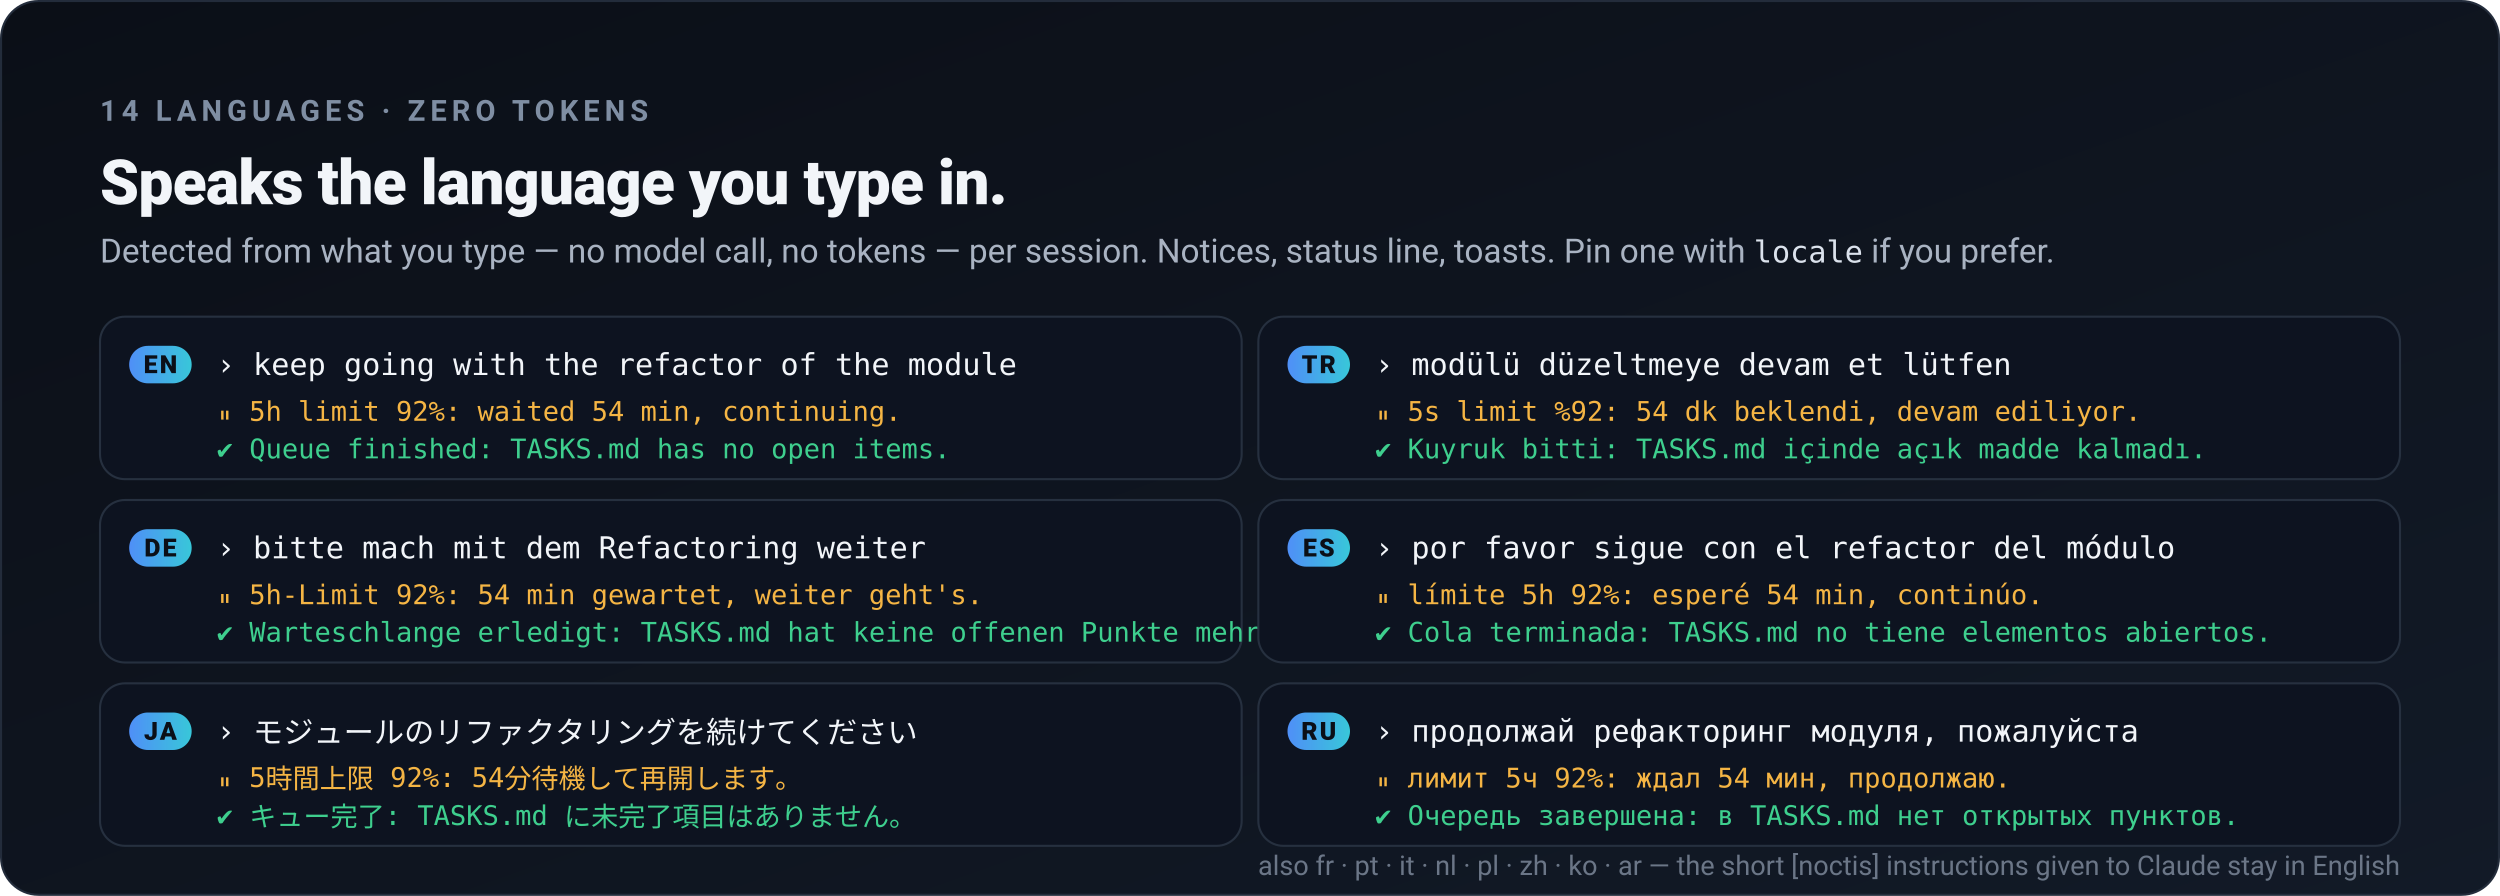
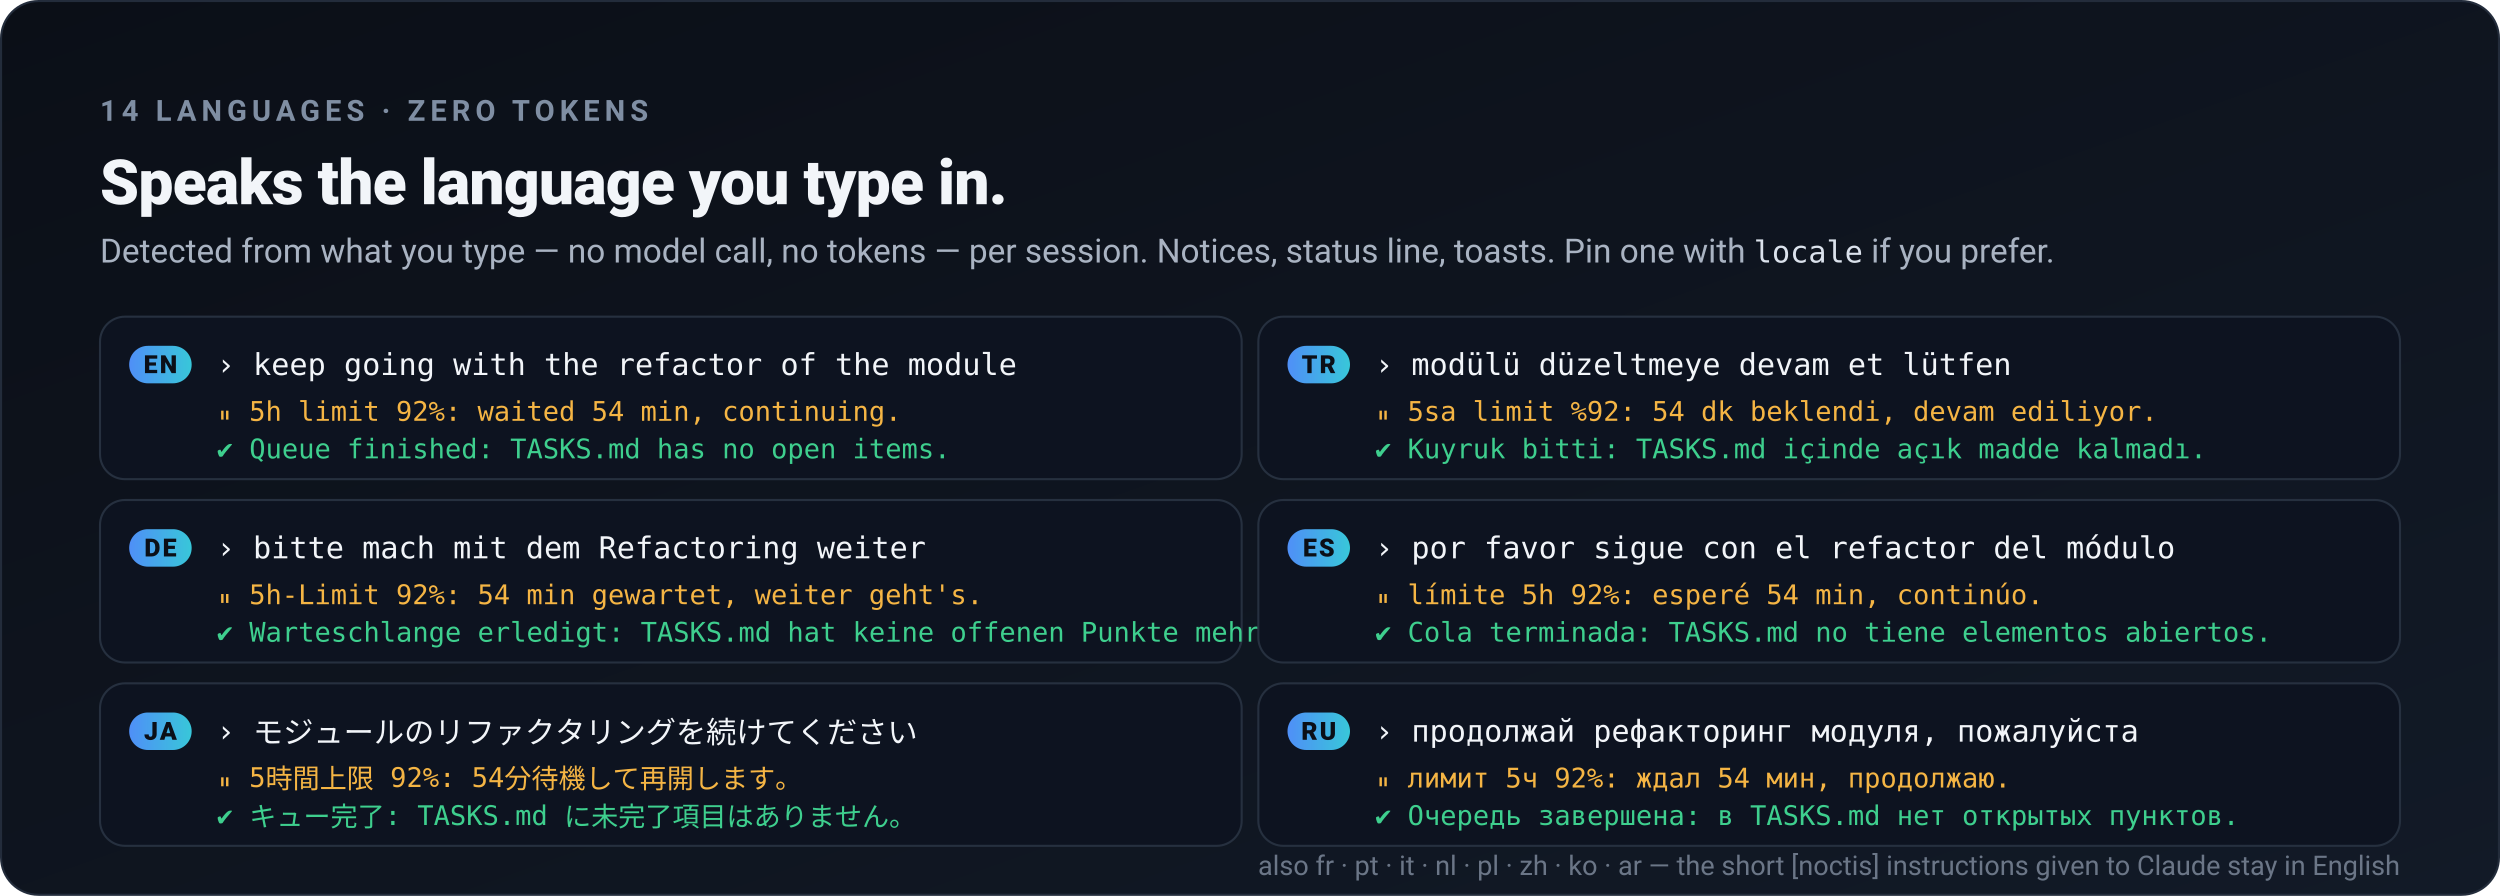
<svg xmlns="http://www.w3.org/2000/svg" width="1200" height="430" viewBox="0 0 1200 430" role="img" aria-label="The same two notices — a pause that resumed and a finished queue — as the plugin shows them in English, Turkish, German, Spanish, Japanese and Russian, detected from the language the person types in">
  <defs>
    <linearGradient id="bg" x1="0" y1="0" x2="1" y2="1">
      <stop offset="0" stop-color="#0b0f17" />
      <stop offset="1" stop-color="#121a27" />
    </linearGradient>
    <linearGradient id="accent" x1="0" y1="0" x2="1" y2="0">
      <stop offset="0" stop-color="#4f8ff7" />
      <stop offset="1" stop-color="#38c7d9" />
    </linearGradient>
    <style>
      .sans { font-family: -apple-system, "Segoe UI", Roboto, "Helvetica Neue", Arial, "Liberation Sans", sans-serif; }
      .mono { font-family: ui-monospace, "Cascadia Mono", "SF Mono", Menlo, Consolas, "DejaVu Sans Mono", "Liberation Mono", "Noto Sans Mono CJK JP", monospace; font-size: 14.5px; }
      .eyebrow { font-size: 14px; font-weight: 700; fill: #7f8ea3; letter-spacing: 2.4px; }
      .title { font-size: 30px; font-weight: 800; fill: #f2f5f9; letter-spacing: -0.4px; }
      .sub { font-size: 16px; fill: #a9b3c2; }
      .lang { font-size: 12px; font-weight: 800; fill: #0b0f17; letter-spacing: 1px; }
      .you { fill: #f2f5f9; }
      .pause { fill: #f5b544; font-size: 13px; }
      .done { fill: #3ecf8e; font-size: 13px; }
      .dim { fill: #6b7687; font-size: 12.5px; }
      .foot { font-size: 13px; fill: #6b7687; }
    </style>
  </defs>
  <rect x="0.5" y="0.5" width="1199" height="429" rx="18" fill="url(#bg)" stroke="#232c3b" />
  <text x="48" y="58" class="sans eyebrow">14 LANGUAGES · ZERO TOKENS</text>
  <text x="48" y="98" class="sans title">Speaks the language you type in.</text>
  <text x="48" y="126" class="sans sub">Detected from what you type — no model call, no tokens — per session. Notices, status line, toasts. Pin one with <tspan class="mono" fill="#dbe2ec">locale</tspan> if you prefer.</text>
  <g class="mono">
    <g transform="translate(48 152)">
      <rect x="0" y="0" width="548" height="78" rx="12" fill="#0d1320" stroke="#26303f" />
      <rect x="14" y="14" width="30" height="18" rx="9" fill="url(#accent)" />
      <text x="29" y="23" class="sans lang" text-anchor="middle" dominant-baseline="central">EN</text>
      <text x="56" y="28" class="you">› keep going with the refactor of the module</text>
      <text x="56" y="50" class="pause">⏸ 5h limit 92%: waited 54 min, continuing.</text>
      <text x="56" y="68" class="done">✔ Queue finished: TASKS.md has no open items.</text>
    </g>
    <g transform="translate(604 152)">
      <rect x="0" y="0" width="548" height="78" rx="12" fill="#0d1320" stroke="#26303f" />
      <rect x="14" y="14" width="30" height="18" rx="9" fill="url(#accent)" />
      <text x="29" y="23" class="sans lang" text-anchor="middle" dominant-baseline="central">TR</text>
      <text x="56" y="28" class="you">› modülü düzeltmeye devam et lütfen</text>
-       <text x="56" y="50" class="pause">⏸ 5s limit %92: 54 dk beklendi, devam ediliyor.</text>
+       <text x="56" y="50" class="pause">⏸ 5sa limit %92: 54 dk beklendi, devam ediliyor.</text>
      <text x="56" y="68" class="done">✔ Kuyruk bitti: TASKS.md içinde açık madde kalmadı.</text>
    </g>
    <g transform="translate(48 240)">
      <rect x="0" y="0" width="548" height="78" rx="12" fill="#0d1320" stroke="#26303f" />
      <rect x="14" y="14" width="30" height="18" rx="9" fill="url(#accent)" />
      <text x="29" y="23" class="sans lang" text-anchor="middle" dominant-baseline="central">DE</text>
      <text x="56" y="28" class="you">› bitte mach mit dem Refactoring weiter</text>
      <text x="56" y="50" class="pause">⏸ 5h-Limit 92%: 54 min gewartet, weiter geht's.</text>
      <text x="56" y="68" class="done" textLength="474" lengthAdjust="spacingAndGlyphs">✔ Warteschlange erledigt: TASKS.md hat keine offenen Punkte mehr.</text>
    </g>
    <g transform="translate(604 240)">
      <rect x="0" y="0" width="548" height="78" rx="12" fill="#0d1320" stroke="#26303f" />
      <rect x="14" y="14" width="30" height="18" rx="9" fill="url(#accent)" />
      <text x="29" y="23" class="sans lang" text-anchor="middle" dominant-baseline="central">ES</text>
      <text x="56" y="28" class="you">› por favor sigue con el refactor del módulo</text>
      <text x="56" y="50" class="pause">⏸ límite 5h 92%: esperé 54 min, continúo.</text>
      <text x="56" y="68" class="done">✔ Cola terminada: TASKS.md no tiene elementos abiertos.</text>
    </g>
    <g transform="translate(48 328)">
      <rect x="0" y="0" width="548" height="78" rx="12" fill="#0d1320" stroke="#26303f" />
      <rect x="14" y="14" width="30" height="18" rx="9" fill="url(#accent)" />
      <text x="29" y="23" class="sans lang" text-anchor="middle" dominant-baseline="central">JA</text>
      <text x="56" y="28" class="you">› モジュールのリファクタリングを続けてください</text>
      <text x="56" y="50" class="pause">⏸ 5時間上限 92%: 54分待機して再開します。</text>
      <text x="56" y="68" class="done">✔ キュー完了: TASKS.md に未完了項目はありません。</text>
    </g>
    <g transform="translate(604 328)">
      <rect x="0" y="0" width="548" height="78" rx="12" fill="#0d1320" stroke="#26303f" />
      <rect x="14" y="14" width="30" height="18" rx="9" fill="url(#accent)" />
      <text x="29" y="23" class="sans lang" text-anchor="middle" dominant-baseline="central">RU</text>
      <text x="56" y="28" class="you">› продолжай рефакторинг модуля, пожалуйста</text>
      <text x="56" y="50" class="pause">⏸ лимит 5ч 92%: ждал 54 мин, продолжаю.</text>
      <text x="56" y="68" class="done">✔ Очередь завершена: в TASKS.md нет открытых пунктов.</text>
    </g>
  </g>
  <text x="1152" y="420" class="sans foot" text-anchor="end">also fr · pt · it · nl · pl · zh · ko · ar — the short [noctis] instructions given to Claude stay in English</text>
</svg>
